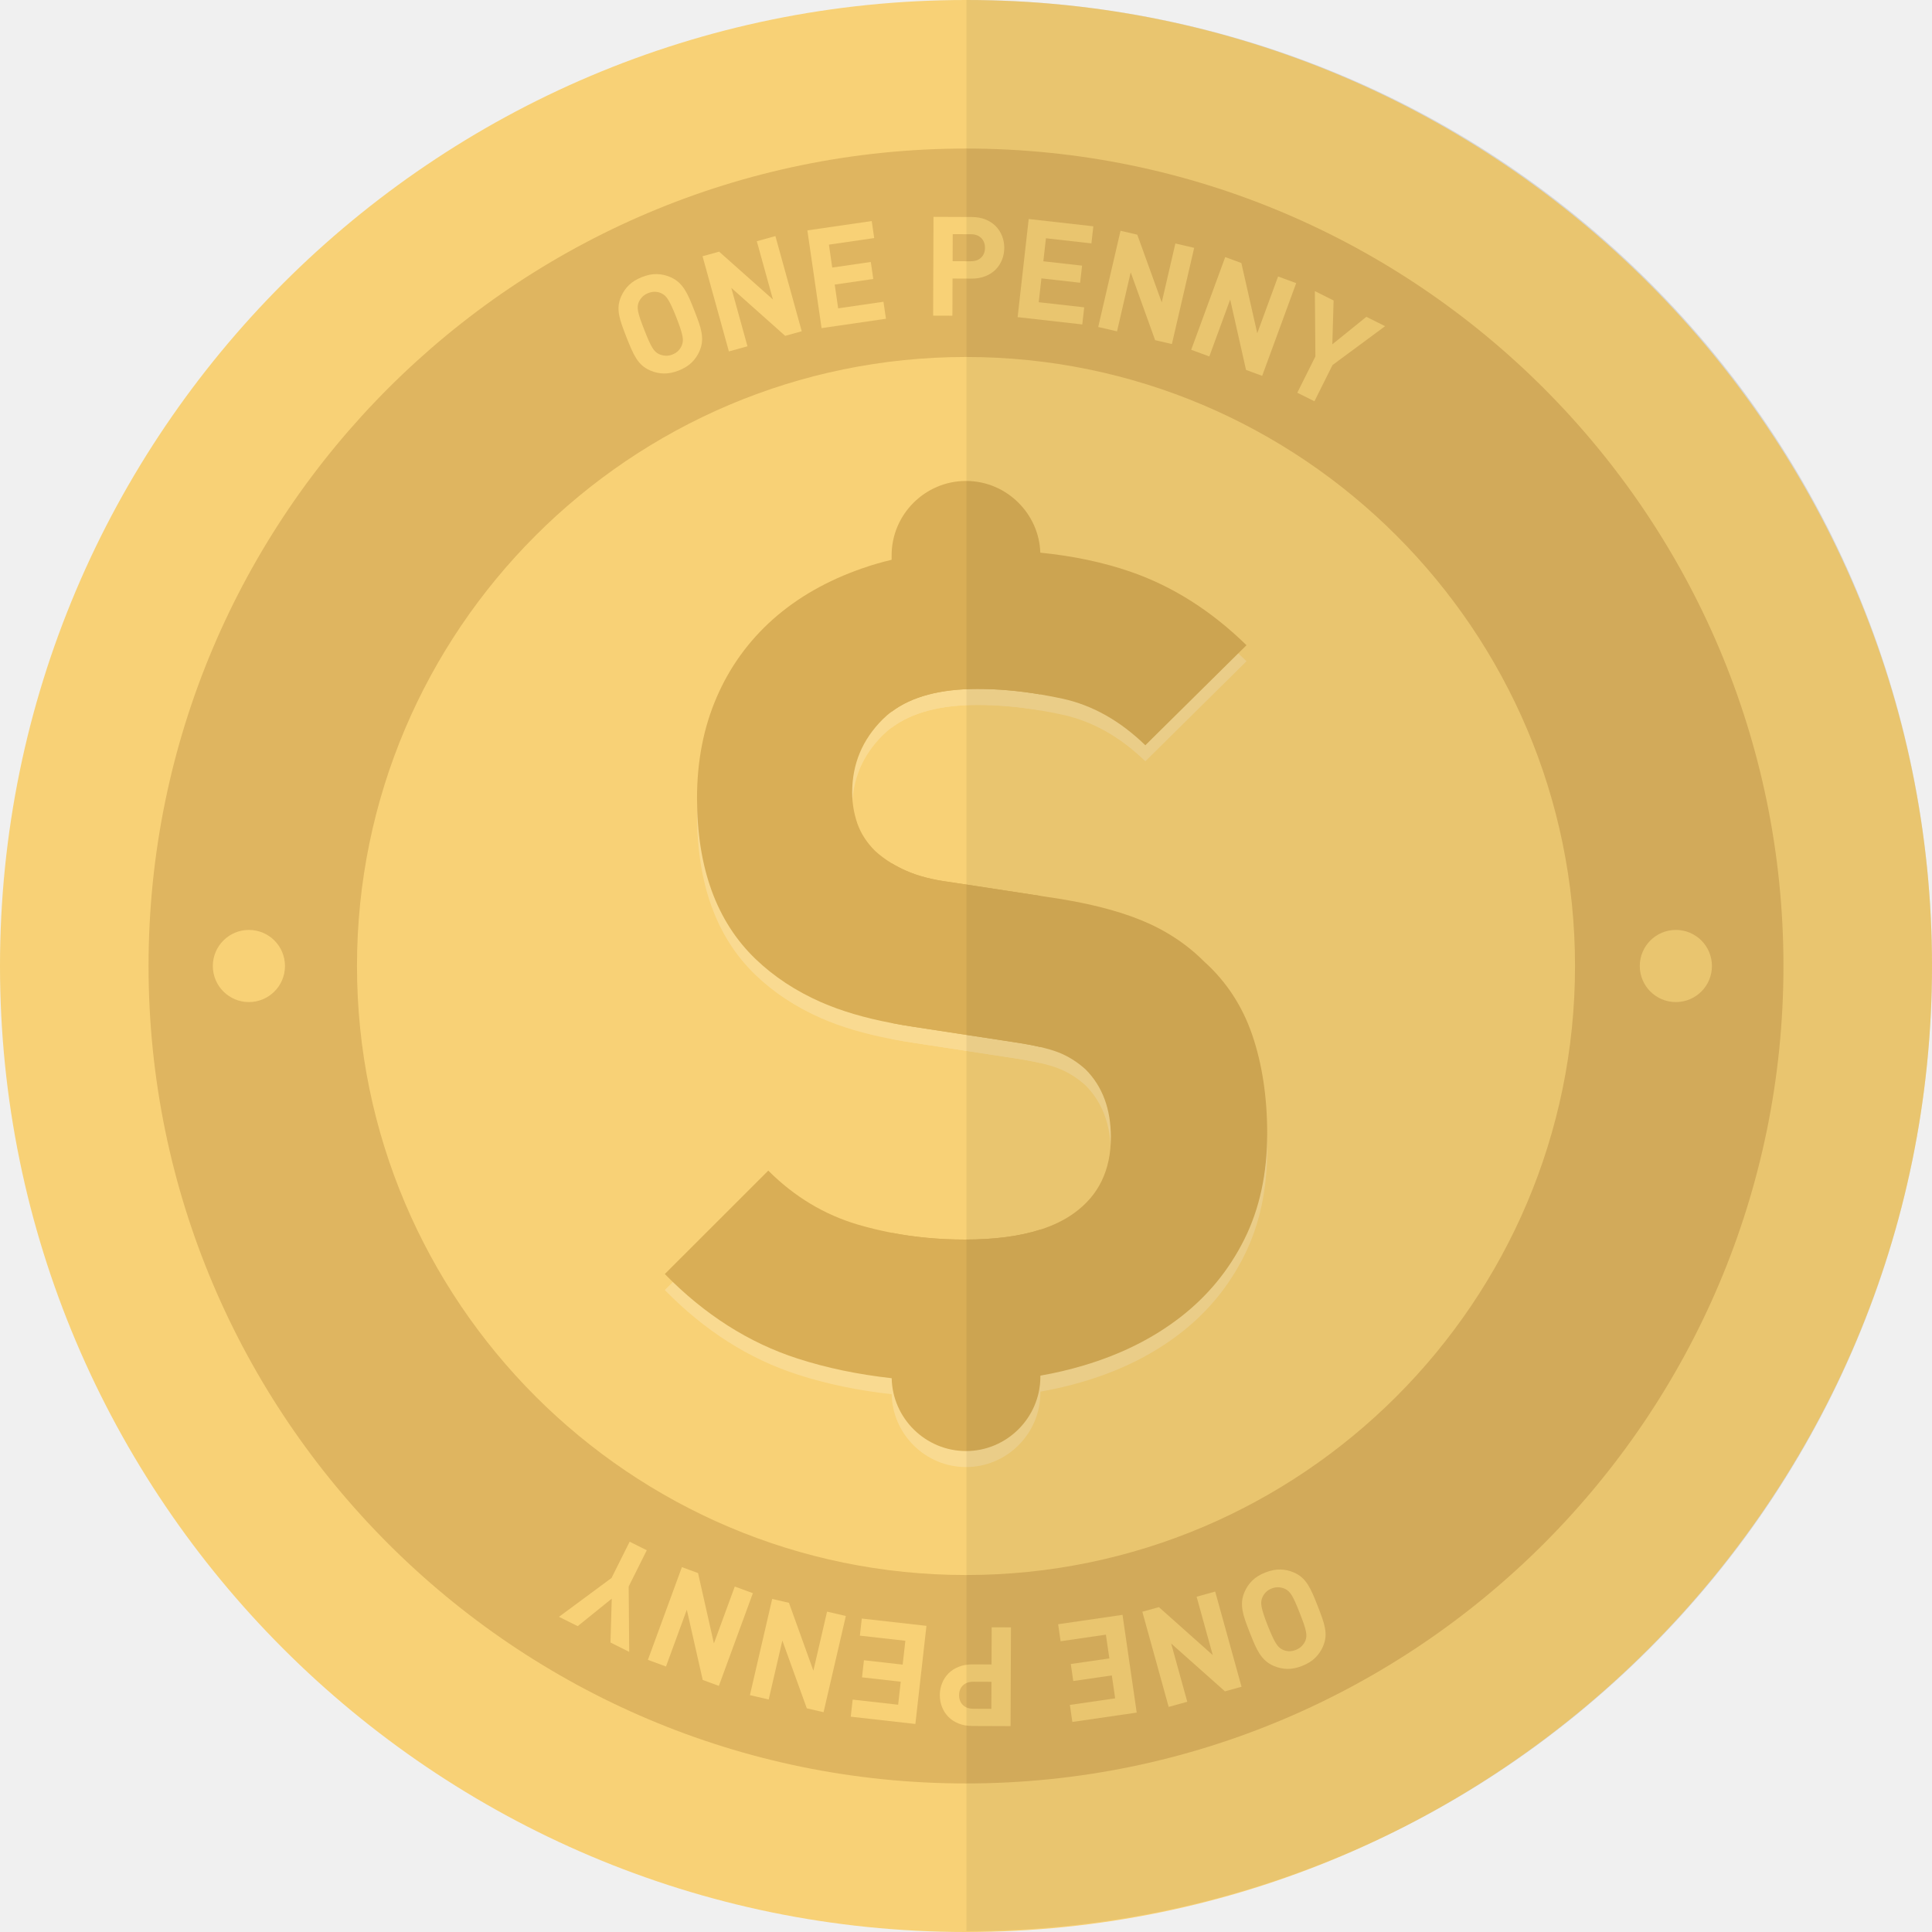
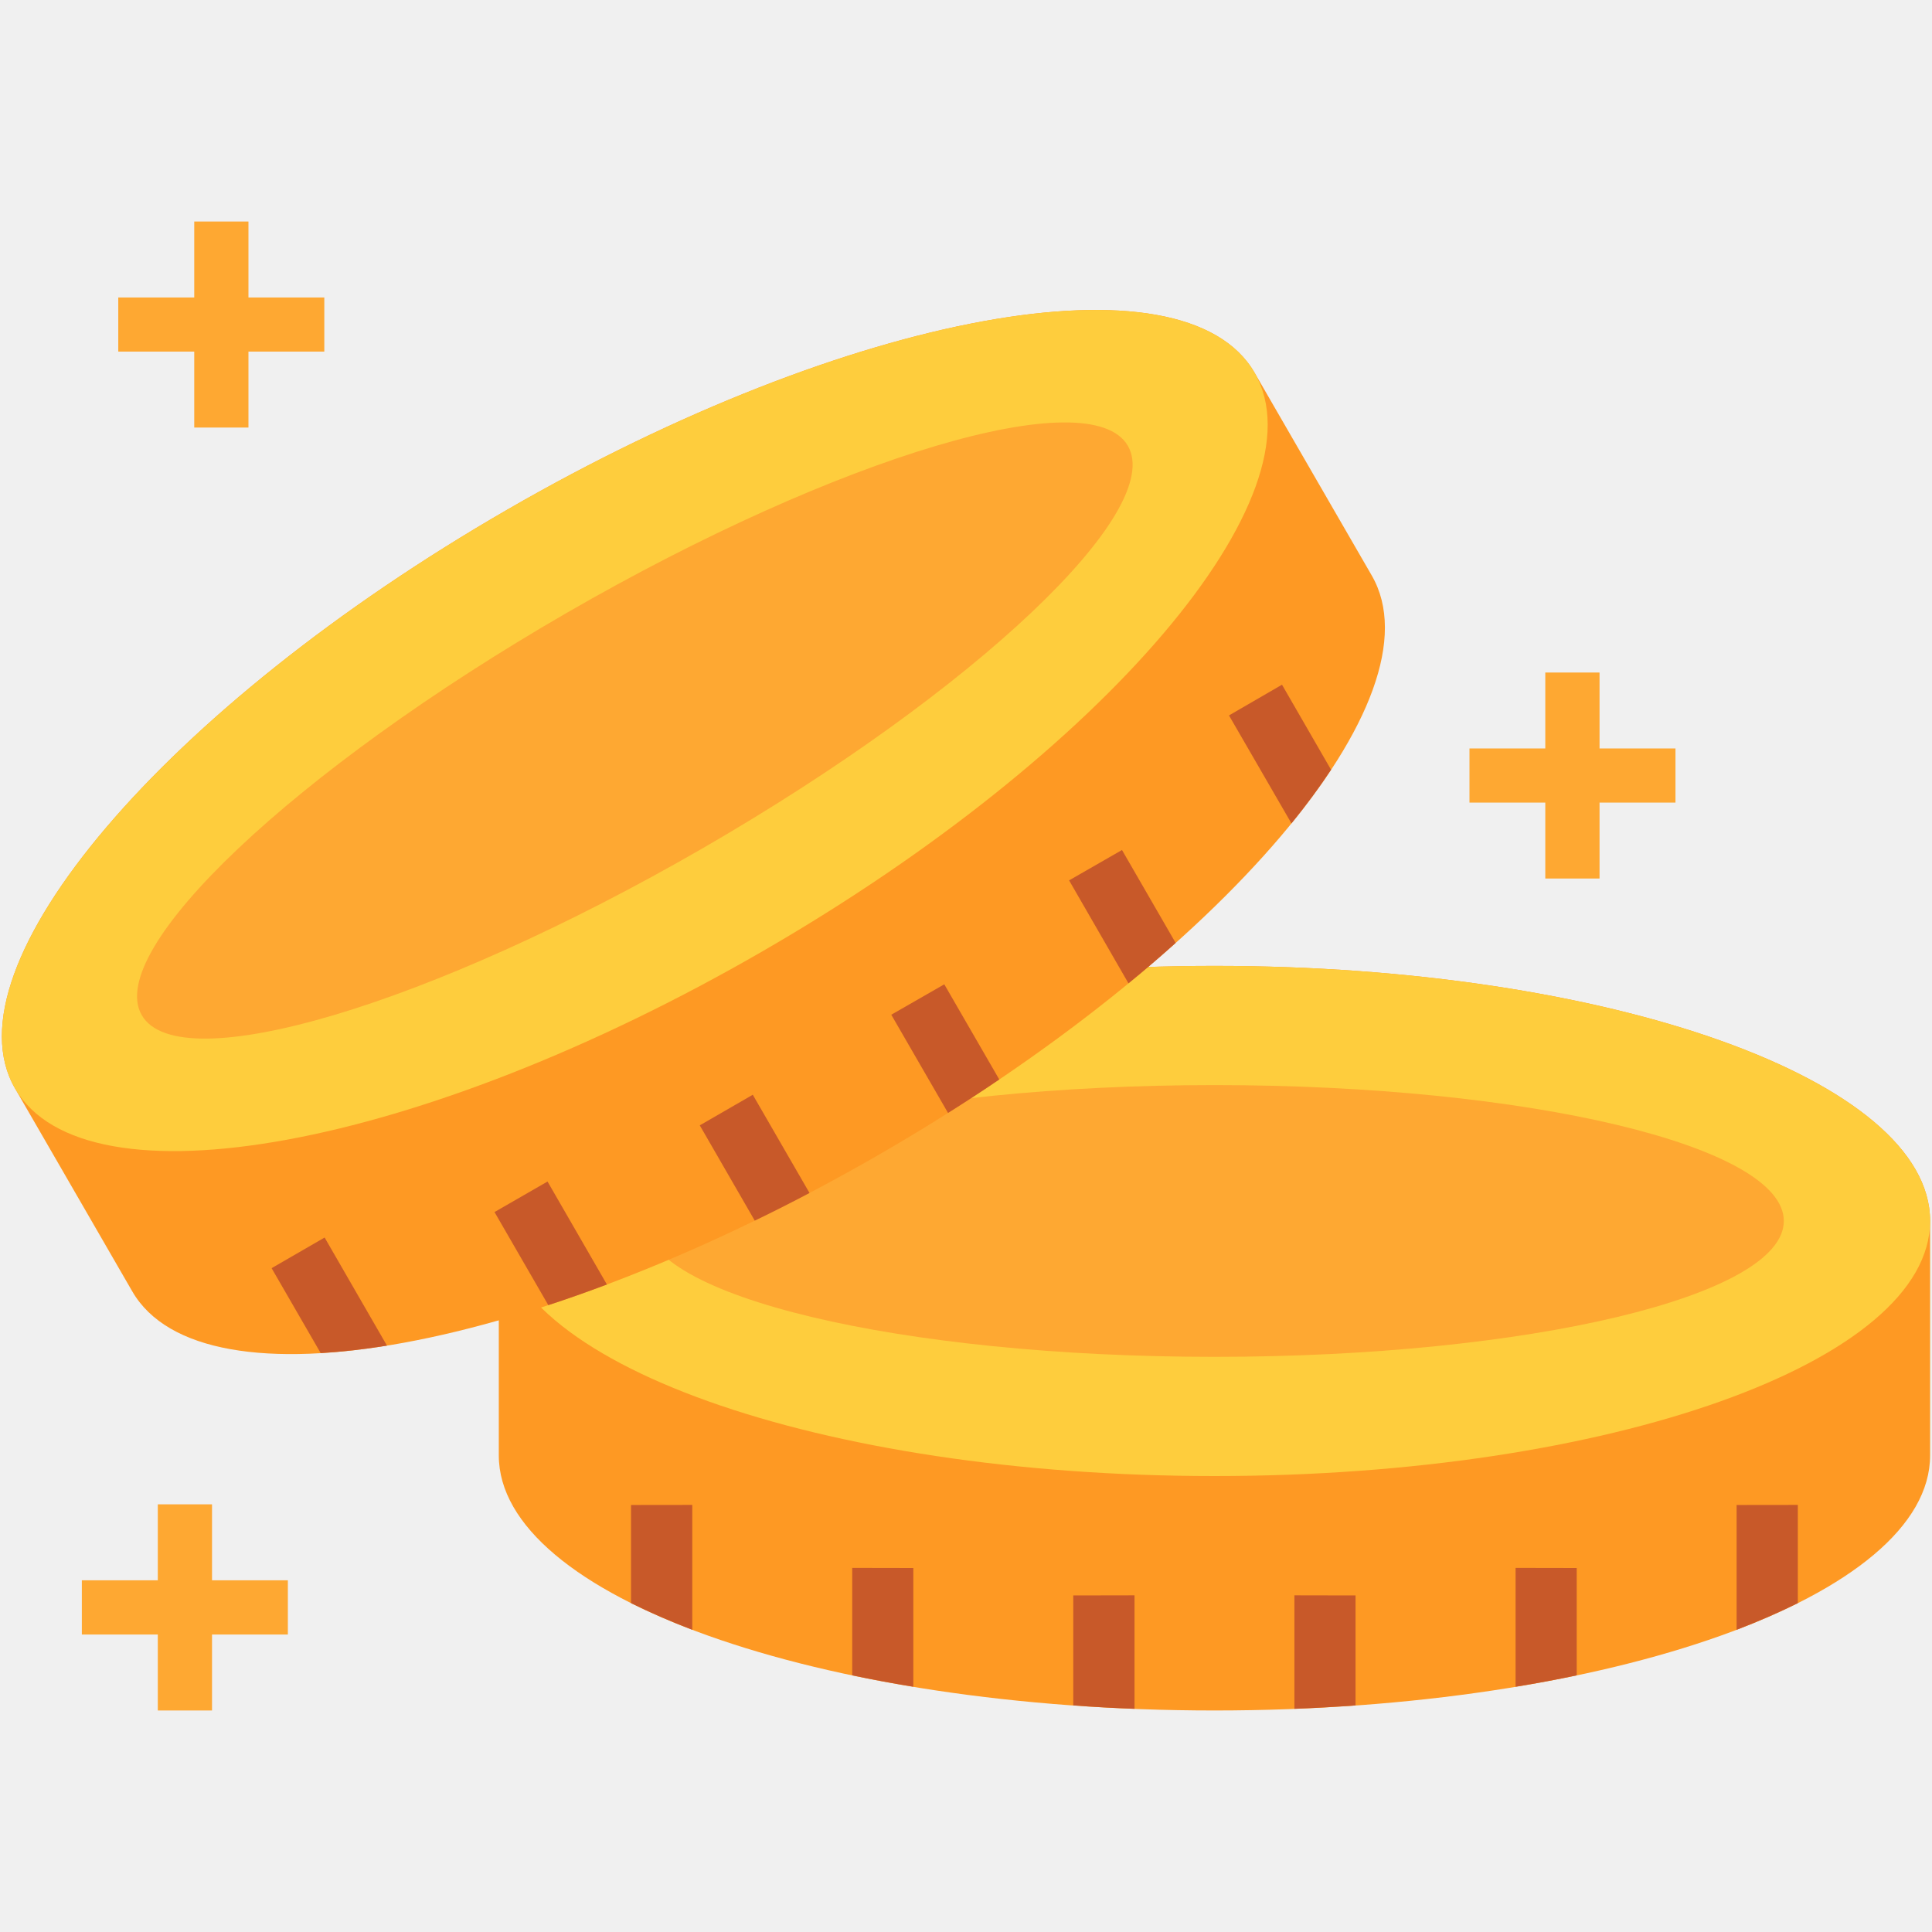
- <svg xmlns="http://www.w3.org/2000/svg" height="800px" width="800px" version="1.1" id="_x34_" viewBox="0 0 512 512" xml:space="preserve">
-   <g>
-     <path style="opacity:0.06;fill:#040000;" d="M256.12,511.759c65.556,0,131.113-24.952,181.02-74.859   c99.814-99.814,99.814-262.225,0-362.038C387.232,24.953,321.676,0,256.12,0L256.12,511.759z" />
-     <g>
-       <path style="fill:#F8D176;" d="M256,512C114.841,512,0,397.159,0,256S114.841,0,256,0s256,114.841,256,256S397.159,512,256,512z" />
-       <g style="opacity:0.2;">
-         <g>
-           <path style="fill:#FFFFFF;" d="M331.858,278.511c-2.639-7.713-6.907-14.208-12.786-19.487      c-4.679-4.679-10.266-8.329-16.762-10.969c-6.496-2.639-14.723-4.679-24.68-6.102l-1.92-0.291l-23.978-3.668      c-4.662-0.6-8.57-1.628-11.723-3.051c-1.32-0.583-2.554-1.234-3.719-1.936c-1.611-0.977-3.051-2.057-4.353-3.24      c-2.245-2.228-3.805-4.662-4.73-7.301c-0.908-2.639-1.371-5.382-1.371-8.227c0-7.524,2.691-13.968,8.073-19.35      c0.737-0.737,1.525-1.423,2.382-2.04c5.348-4.028,12.94-6.033,22.761-6.033c5.33,0,10.883,0.48,16.659,1.457      c1.936,0.326,3.891,0.703,5.879,1.131c7.918,1.731,15.237,5.844,21.938,12.34l26.806-26.514      c-9.341-9.135-19.59-15.631-30.765-19.487c-7.164-2.468-15.133-4.165-23.875-5.039c-4.884-0.514-10.026-0.754-15.425-0.754      c-8.638,0-16.642,0.874-23.978,2.639c-2.657,0.634-5.227,1.371-7.713,2.245c-9.341,3.24-17.259,7.764-23.755,13.54      c-6.496,5.793-11.484,12.7-14.928,20.721c-3.462,8.021-5.176,16.917-5.176,26.669c0,18.476,5.176,32.702,15.528,42.642      c4.885,4.679,10.66,8.484,17.362,11.432c5.296,2.314,11.5,4.165,18.681,5.519c1.937,0.377,3.925,0.72,5.999,1.028l25.897,3.959      c2.913,0.428,5.416,0.891,7.524,1.371c1.868,0.446,3.428,0.891,4.662,1.371c2.639,1.011,5.073,2.537,7.318,4.559      c4.456,4.474,6.701,10.472,6.701,17.979c0,8.741-3.256,15.442-9.752,20.104c-2.502,1.817-5.484,3.274-8.929,4.37      c-5.484,1.765-12.151,2.639-20.018,2.639c-6.684,0-13.163-0.6-19.402-1.8c-3.034-0.583-5.999-1.303-8.929-2.159      c-8.929-2.639-16.848-7.404-23.755-14.311l-27.423,27.405c10.558,10.78,22.281,18.236,35.187,22.401      c7.678,2.485,15.991,4.216,24.938,5.21c6.067,0.686,12.443,1.029,19.093,1.029c7.061,0,13.831-0.566,20.31-1.714      c3.942-0.686,7.781-1.594,11.517-2.708c9.855-2.931,18.373-7.198,25.589-12.786c7.216-5.587,12.854-12.443,16.917-20.567      c4.062-8.124,6.085-17.465,6.085-28.022C335.817,294.964,334.497,286.24,331.858,278.511z" />
-         </g>
-         <path style="fill:#FFFFFF;" d="M275.71,151.407v36.866c-5.776-0.977-11.329-1.457-16.659-1.457     c-9.821,0-17.413,2.005-22.761,6.033v-41.442c0-10.849,8.878-19.71,19.71-19.71c5.416,0,10.352,2.211,13.917,5.793     c3.428,3.411,5.605,8.073,5.776,13.214C275.71,150.944,275.71,151.167,275.71,151.407z" />
-         <path style="fill:#FFFFFF;" d="M275.71,241.662v40.054c-2.108-0.48-4.61-0.943-7.524-1.371l-25.897-3.959     c-2.074-0.309-4.062-0.651-5.999-1.028v-42.351c1.165,0.703,2.399,1.354,3.719,1.936c3.154,1.423,7.061,2.451,11.723,3.051     L275.71,241.662z" />
-         <path style="fill:#FFFFFF;" d="M255.692,332.739c7.867,0,14.534-0.874,20.018-2.639v38.974c0,10.832-8.861,19.71-19.71,19.71     c-10.695,0-19.487-8.655-19.693-19.299c-0.017-0.137-0.017-0.274-0.017-0.411v-38.135     C242.529,332.139,249.007,332.739,255.692,332.739z" />
-       </g>
-       <g style="opacity:0.5;">
-         <path style="fill:#C69949;" d="M256.001,472.633c-119.452,0-216.633-97.181-216.633-216.633s97.18-216.633,216.633-216.633     c119.452,0,216.633,97.18,216.633,216.633S375.453,472.633,256.001,472.633z M256.001,94.604     c-88.994,0-161.396,72.402-161.396,161.396s72.402,161.396,161.396,161.396c88.994,0,161.396-72.402,161.396-161.396     S344.994,94.604,256.001,94.604z" />
-       </g>
-       <g>
-         <path style="fill:#F8D176;" d="M184,82.265c0.458,1.164,0.856,2.222,1.187,3.17c0.334,0.946,0.576,1.846,0.725,2.697     c0.15,0.847,0.19,1.669,0.117,2.461c-0.069,0.789-0.291,1.617-0.664,2.474c-0.497,1.144-1.183,2.144-2.057,3.002     c-0.874,0.854-2.02,1.563-3.434,2.118c-1.411,0.555-2.736,0.819-3.972,0.791c-1.236-0.028-2.425-0.287-3.572-0.786     c-0.855-0.376-1.579-0.827-2.17-1.359c-0.593-0.529-1.119-1.161-1.572-1.89c-0.461-0.729-0.888-1.553-1.29-2.473     c-0.405-0.924-0.833-1.965-1.291-3.129c-0.456-1.162-0.851-2.217-1.183-3.166c-0.336-0.95-0.582-1.846-0.745-2.692     c-0.16-0.841-0.208-1.661-0.134-2.453c0.069-0.791,0.293-1.617,0.664-2.474c0.499-1.144,1.189-2.146,2.077-3.009     c0.885-0.861,2.034-1.568,3.45-2.123c1.414-0.558,2.733-0.819,3.957-0.786c1.221,0.031,2.408,0.295,3.552,0.791     c0.857,0.373,1.581,0.829,2.172,1.359c0.591,0.532,1.118,1.161,1.59,1.884c0.469,0.724,0.905,1.548,1.307,2.466     C183.114,80.06,183.547,81.104,184,82.265z M179.247,84.134c-0.458-1.162-0.86-2.116-1.204-2.861     c-0.347-0.745-0.665-1.35-0.954-1.817c-0.289-0.467-0.566-0.825-0.836-1.07c-0.27-0.253-0.567-0.459-0.893-0.619     c-0.495-0.255-1.047-0.396-1.653-0.437c-0.608-0.039-1.241,0.074-1.902,0.336c-0.66,0.257-1.205,0.611-1.622,1.05     c-0.419,0.444-0.736,0.926-0.947,1.457c-0.128,0.343-0.208,0.697-0.233,1.062c-0.028,0.365,0.011,0.817,0.117,1.356     c0.108,0.538,0.294,1.195,0.559,1.973c0.268,0.778,0.629,1.749,1.088,2.912c0.456,1.162,0.851,2.119,1.187,2.867     c0.334,0.753,0.645,1.354,0.929,1.81s0.559,0.807,0.826,1.055c0.272,0.252,0.569,0.454,0.898,0.618     c0.514,0.241,1.08,0.39,1.694,0.438c0.611,0.05,1.246-0.056,1.91-0.318c0.659-0.26,1.198-0.613,1.612-1.068     c0.412-0.453,0.715-0.941,0.904-1.461c0.13-0.341,0.208-0.695,0.236-1.06c0.026-0.367-0.009-0.813-0.112-1.34     c-0.101-0.525-0.279-1.177-0.534-1.961C180.059,86.273,179.704,85.297,179.247,84.134z" />
-         <path style="fill:#F8D176;" d="M208.075,89.001l-14.273-12.715l4.284,15.481l-4.922,1.363l-6.984-25.224l4.395-1.215     l14.263,12.682l-4.276-15.446l4.927-1.361l6.981,25.22L208.075,89.001z" />
-         <path style="fill:#F8D176;" d="M217.723,86.957l-3.763-25.9l17.059-2.478l0.655,4.511l-12.002,1.744l0.88,6.072l10.224-1.482     l0.652,4.506l-10.219,1.486l0.915,6.295l12.004-1.744l0.657,4.508L217.723,86.957z" />
-         <path style="fill:#F8D176;" d="M266.141,65.704c-0.005,1.105-0.205,2.15-0.602,3.141c-0.396,0.993-0.962,1.859-1.7,2.604     c-0.738,0.744-1.649,1.33-2.728,1.753c-1.081,0.428-2.293,0.637-3.638,0.632l-5.039-0.022l-0.038,9.852l-5.108-0.018     l0.101-26.174l10.144,0.04c1.348,0.005,2.562,0.224,3.64,0.657c1.076,0.431,1.979,1.026,2.712,1.774     c0.731,0.752,1.293,1.624,1.68,2.617C265.954,63.557,266.144,64.599,266.141,65.704z M261.031,65.686     c0.006-1.078-0.329-1.95-1-2.613c-0.671-0.665-1.596-1.002-2.771-1.003l-4.78-0.02l-0.026,7.165l4.78,0.02     c1.173,0.004,2.101-0.316,2.776-0.962C260.685,67.627,261.027,66.764,261.031,65.686z" />
-         <path style="fill:#F8D176;" d="M269.683,84.046l2.934-26.005l17.129,1.93l-0.51,4.529l-12.054-1.357l-0.686,6.1l10.263,1.155     l-0.512,4.531l-10.264-1.158l-0.712,6.319l12.054,1.357l-0.51,4.531L269.683,84.046z" />
-         <path style="fill:#F8D176;" d="M306.119,90.148l-6.472-17.989l-3.624,15.652l-4.979-1.154l5.906-25.498l4.439,1.029l6.484,17.953     l3.615-15.613l4.979,1.154l-5.904,25.496L306.119,90.148z" />
-         <path style="fill:#F8D176;" d="M330.211,98.029l-4.201-18.647l-5.531,15.08l-4.798-1.762l9.015-24.567l4.277,1.571l4.212,18.615     l5.521-15.048l4.796,1.762l-9.015,24.572L330.211,98.029z" />
-         <path style="fill:#F8D176;" d="M353.133,96.742l-4.795,9.6l-4.539-2.264l4.795-9.604l-0.141-17.323l4.964,2.478l-0.337,11.622     l9.022-7.288l4.964,2.478L353.133,96.742z" />
-       </g>
-       <g>
-         <path style="fill:#F8D176;" d="M331.201,432.648c-0.458-1.165-0.856-2.222-1.187-3.17c-0.334-0.946-0.576-1.846-0.725-2.697     c-0.149-0.846-0.19-1.669-0.117-2.46c0.069-0.789,0.291-1.617,0.664-2.475c0.497-1.144,1.183-2.144,2.057-3.002     c0.874-0.854,2.02-1.563,3.434-2.118c1.412-0.555,2.736-0.819,3.972-0.791c1.237,0.028,2.425,0.287,3.572,0.786     c0.855,0.376,1.579,0.827,2.17,1.359c0.593,0.529,1.118,1.161,1.572,1.89c0.461,0.729,0.888,1.553,1.29,2.473     c0.405,0.924,0.832,1.965,1.291,3.129c0.456,1.162,0.851,2.217,1.183,3.165c0.336,0.95,0.582,1.846,0.745,2.692     c0.16,0.841,0.208,1.661,0.134,2.453c-0.069,0.792-0.293,1.617-0.664,2.474c-0.499,1.144-1.189,2.146-2.077,3.01     c-0.885,0.861-2.034,1.568-3.45,2.123c-1.414,0.558-2.733,0.819-3.957,0.786c-1.221-0.031-2.408-0.294-3.552-0.792     c-0.857-0.373-1.582-0.829-2.172-1.359c-0.591-0.532-1.119-1.161-1.59-1.884c-0.469-0.724-0.905-1.548-1.307-2.466     C332.087,434.852,331.655,433.808,331.201,432.648z M335.954,430.778c0.458,1.162,0.86,2.116,1.204,2.861     c0.347,0.745,0.665,1.35,0.954,1.817c0.289,0.467,0.566,0.825,0.836,1.071c0.27,0.253,0.567,0.459,0.893,0.619     c0.495,0.256,1.047,0.396,1.653,0.437c0.608,0.039,1.241-0.073,1.902-0.336c0.659-0.257,1.204-0.611,1.622-1.05     c0.42-0.444,0.736-0.926,0.947-1.457c0.128-0.343,0.208-0.697,0.234-1.062c0.028-0.365-0.011-0.817-0.117-1.355     c-0.108-0.539-0.294-1.195-0.559-1.973c-0.267-0.778-0.629-1.749-1.088-2.912c-0.456-1.162-0.851-2.119-1.187-2.867     c-0.334-0.753-0.645-1.353-0.929-1.81c-0.284-0.456-0.559-0.807-0.826-1.055c-0.272-0.252-0.569-0.454-0.898-0.618     c-0.514-0.241-1.08-0.39-1.694-0.438c-0.611-0.05-1.246,0.056-1.91,0.318c-0.659,0.26-1.198,0.613-1.612,1.068     c-0.412,0.453-0.715,0.941-0.905,1.461c-0.13,0.341-0.208,0.695-0.236,1.06c-0.026,0.367,0.009,0.813,0.112,1.34     c0.101,0.525,0.279,1.177,0.534,1.961C335.143,428.639,335.498,429.616,335.954,430.778z" />
-         <path style="fill:#F8D176;" d="M307.126,425.912l14.273,12.715l-4.284-15.481l4.922-1.363l6.984,25.224l-4.395,1.215     l-14.263-12.682l4.276,15.446l-4.927,1.361l-6.981-25.22L307.126,425.912z" />
-         <path style="fill:#F8D176;" d="M297.479,427.955l3.763,25.9l-17.059,2.478l-0.655-4.511l12.002-1.744l-0.88-6.072l-10.224,1.482     l-0.652-4.506l10.219-1.486l-0.915-6.295l-12.004,1.744l-0.657-4.508L297.479,427.955z" />
-         <path style="fill:#F8D176;" d="M249.06,449.208c0.005-1.105,0.205-2.15,0.602-3.141c0.396-0.993,0.962-1.859,1.7-2.603     c0.738-0.744,1.649-1.33,2.728-1.753c1.081-0.428,2.293-0.637,3.638-0.632l5.038,0.022l0.038-9.852l5.108,0.018l-0.101,26.174     l-10.144-0.04c-1.348-0.005-2.562-0.224-3.64-0.657c-1.076-0.431-1.979-1.026-2.712-1.774c-0.731-0.752-1.293-1.624-1.68-2.617     C249.248,451.355,249.058,450.313,249.06,449.208z M254.171,449.226c-0.006,1.078,0.329,1.95,1,2.613     c0.671,0.665,1.596,1.002,2.771,1.003l4.78,0.02l0.026-7.165l-4.78-0.02c-1.172-0.004-2.101,0.316-2.776,0.962     C254.516,447.285,254.174,448.148,254.171,449.226z" />
-         <path style="fill:#F8D176;" d="M245.519,430.866l-2.934,26.005l-17.129-1.93l0.51-4.529l12.054,1.357l0.686-6.1l-10.264-1.155     l0.512-4.531l10.264,1.158l0.712-6.319l-12.054-1.357l0.51-4.531L245.519,430.866z" />
-         <path style="fill:#F8D176;" d="M209.083,424.764l6.472,17.989l3.624-15.652l4.979,1.154l-5.906,25.498l-4.439-1.029     l-6.484-17.953l-3.615,15.613l-4.979-1.154l5.904-25.496L209.083,424.764z" />
-         <path style="fill:#F8D176;" d="M184.991,416.883l4.2,18.647l5.531-15.08l4.798,1.762l-9.015,24.567l-4.277-1.571l-4.213-18.616     l-5.521,15.048l-4.796-1.762l9.015-24.572L184.991,416.883z" />
-         <path style="fill:#F8D176;" d="M162.068,418.17l4.795-9.6l4.539,2.264l-4.795,9.604l0.141,17.323l-4.964-2.478l0.337-11.622     l-9.022,7.288l-4.964-2.478L162.068,418.17z" />
-       </g>
-       <g>
-         <g>
-           <path style="fill:#D9AE56;" d="M331.858,274.27c-2.639-7.713-6.907-14.208-12.786-19.487      c-4.679-4.679-10.266-8.329-16.762-10.969c-6.496-2.639-14.723-4.679-24.68-6.102l-1.92-0.292l-23.978-3.668      c-4.662-0.6-8.57-1.628-11.723-3.051c-1.32-0.583-2.554-1.234-3.719-1.936c-1.611-0.977-3.051-2.057-4.353-3.24      c-2.245-2.228-3.805-4.662-4.73-7.301c-0.908-2.639-1.371-5.382-1.371-8.227c0-7.524,2.691-13.968,8.073-19.35      c0.737-0.737,1.525-1.423,2.382-2.04c5.348-4.028,12.94-6.033,22.761-6.033c5.33,0,10.883,0.48,16.659,1.457      c1.936,0.326,3.891,0.703,5.879,1.131c7.918,1.731,15.237,5.844,21.938,12.34l26.806-26.514      c-9.341-9.135-19.59-15.631-30.765-19.487c-7.164-2.468-15.133-4.165-23.875-5.039c-4.884-0.514-10.026-0.754-15.425-0.754      c-8.638,0-16.642,0.874-23.978,2.64c-2.657,0.634-5.227,1.371-7.713,2.245c-9.341,3.239-17.259,7.764-23.755,13.54      c-6.496,5.793-11.484,12.7-14.928,20.721c-3.462,8.021-5.176,16.917-5.176,26.669c0,18.476,5.176,32.701,15.528,42.642      c4.885,4.679,10.66,8.484,17.362,11.432c5.296,2.314,11.5,4.165,18.681,5.519c1.937,0.377,3.925,0.72,5.999,1.028l25.897,3.959      c2.913,0.428,5.416,0.891,7.524,1.371c1.868,0.446,3.428,0.891,4.662,1.371c2.639,1.011,5.073,2.537,7.318,4.559      c4.456,4.473,6.701,10.472,6.701,17.979c0,8.741-3.256,15.442-9.752,20.104c-2.502,1.817-5.484,3.274-8.929,4.37      c-5.484,1.765-12.151,2.639-20.018,2.639c-6.684,0-13.163-0.6-19.402-1.8c-3.034-0.583-5.999-1.303-8.929-2.16      c-8.929-2.639-16.848-7.404-23.755-14.311l-27.423,27.405c10.558,10.78,22.281,18.236,35.187,22.401      c7.678,2.485,15.991,4.216,24.938,5.21c6.067,0.686,12.443,1.029,19.093,1.029c7.061,0,13.831-0.566,20.31-1.714      c3.942-0.686,7.781-1.594,11.517-2.708c9.855-2.931,18.373-7.198,25.589-12.786c7.216-5.587,12.854-12.443,16.917-20.567      c4.062-8.124,6.085-17.465,6.085-28.022C335.817,290.724,334.497,282,331.858,274.27z" />
-         </g>
-         <path style="fill:#D9AE56;" d="M275.71,147.167v36.866c-5.776-0.977-11.329-1.457-16.659-1.457     c-9.821,0-17.413,2.005-22.761,6.033v-41.442c0-10.849,8.878-19.71,19.71-19.71c5.416,0,10.352,2.211,13.917,5.793     c3.428,3.411,5.605,8.072,5.776,13.214C275.71,146.704,275.71,146.927,275.71,147.167z" />
-         <path style="fill:#D9AE56;" d="M275.71,237.421v40.054c-2.108-0.48-4.61-0.943-7.524-1.371l-25.897-3.959     c-2.074-0.309-4.062-0.651-5.999-1.028v-42.351c1.165,0.703,2.399,1.354,3.719,1.936c3.154,1.423,7.061,2.451,11.723,3.051     L275.71,237.421z" />
-         <path style="fill:#D9AE56;" d="M255.692,328.498c7.867,0,14.534-0.874,20.018-2.639v38.974c0,10.832-8.861,19.71-19.71,19.71     c-10.695,0-19.487-8.655-19.693-19.299c-0.017-0.137-0.017-0.274-0.017-0.411v-38.134     C242.529,327.898,249.007,328.498,255.692,328.498z" />
-       </g>
-       <g>
-         <circle style="fill:#F8D176;" cx="65.963" cy="256" r="9.56" />
-         <circle style="fill:#F8D176;" cx="444.121" cy="256" r="9.56" />
-       </g>
-     </g>
-     <path style="opacity:0.06;fill:#040000;" d="M256.12,511.759c65.556,0,131.113-24.952,181.02-74.859   c99.814-99.814,99.814-262.225,0-362.038C387.232,24.953,321.676,0,256.12,0L256.12,511.759z" />
-   </g>
+ <svg xmlns="http://www.w3.org/2000/svg" width="50" height="50" viewBox="0 0 50 50" fill="none">
+   <path fill-rule="evenodd" clip-rule="evenodd" d="M12.909 31.598C12.909 27.954 21.2 24.997 31.432 24.997C41.66 24.997 49.951 27.954 49.951 31.598V37.666C49.951 41.31 41.66 44.267 31.432 44.267C21.2 44.267 12.909 41.31 12.909 37.666C12.909 35.643 12.909 33.621 12.909 31.598Z" fill="#FE9923" />
+   <path fill-rule="evenodd" clip-rule="evenodd" d="M31.432 24.997C41.66 24.997 49.951 27.954 49.951 31.598C49.951 35.245 41.66 38.2 31.432 38.2C21.2 38.2 12.909 35.245 12.909 31.598C12.909 27.954 21.2 24.997 31.432 24.997Z" fill="#FECD3D" />
+   <path fill-rule="evenodd" clip-rule="evenodd" d="M31.431 28.082C39.569 28.082 46.165 29.658 46.165 31.598C46.165 33.541 39.569 35.115 31.431 35.115C23.294 35.115 16.695 33.541 16.695 31.598C16.695 29.658 23.294 28.082 31.431 28.082Z" fill="#FEA832" />
+   <path d="M22.055 40.577L23.637 40.58V43.653C23.095 43.565 22.569 43.466 22.055 43.358V40.577ZM44.943 38.949V42.179C45.514 41.96 46.042 41.73 46.528 41.489V38.947L44.943 38.949ZM27.776 44.136C28.298 44.176 28.827 44.204 29.361 44.224V41.287L27.776 41.29V44.136ZM16.331 41.489C16.817 41.73 17.346 41.96 17.916 42.179V38.947L16.331 38.949V41.489ZM33.499 44.224C34.036 44.204 34.561 44.173 35.081 44.136V41.29L33.499 41.287V44.224ZM39.223 43.653C39.765 43.565 40.294 43.466 40.805 43.358V40.58L39.223 40.577V43.653Z" fill="#C85929" />
+   <path d="M5.487 38.932V40.898H7.45V42.301H5.487V44.267H4.084V42.301H2.118V40.898H4.084V38.932H5.487Z" fill="#FEA832" />
+   <path d="M41.396 17.405V19.37H43.361V20.771H41.396V22.736H39.992V20.771H38.03V19.37H39.992V17.405H41.396Z" fill="#FEA832" />
+   <path d="M6.43 5.733V7.699H8.393V9.099H6.43V11.065H5.027V9.099H3.061V7.699H5.027V5.733H6.43Z" fill="#FEA832" />
+   <path fill-rule="evenodd" clip-rule="evenodd" d="M0.388 28.167C-1.435 25.009 4.268 18.302 13.128 13.19C21.987 8.074 30.645 6.489 32.468 9.645C33.48 11.397 34.491 13.147 35.502 14.896C37.325 18.055 31.622 24.761 22.762 29.874C13.903 34.99 5.245 36.578 3.422 33.419C2.411 31.669 1.4 29.917 0.388 28.167Z" fill="#FE9923" />
+   <path fill-rule="evenodd" clip-rule="evenodd" d="M13.128 13.19C21.987 8.074 30.645 6.489 32.468 9.645C34.292 12.803 28.588 19.509 19.729 24.622C10.872 29.738 2.212 31.323 0.388 28.167C-1.435 25.009 4.268 18.302 13.128 13.19Z" fill="#FECD3D" />
+   <path fill-rule="evenodd" clip-rule="evenodd" d="M14.67 15.859C21.717 11.792 28.219 9.858 29.19 11.539C30.162 13.221 25.234 17.882 18.187 21.952C11.139 26.02 4.64 27.954 3.669 26.273C2.698 24.591 7.623 19.93 14.67 15.859Z" fill="#FEA832" />
+   <path d="M19.482 28.332L20.95 30.874C20.476 31.124 20.005 31.363 19.533 31.59L18.11 29.124L19.482 28.332ZM7.029 32.82L8.299 35.018C8.839 34.987 9.412 34.922 10.015 34.825L8.401 32.027L7.029 32.82ZM12.798 31.368L14.19 33.777C14.687 33.615 15.193 33.436 15.707 33.243L14.17 30.578L12.798 31.368ZM23.066 26.261L24.535 28.803C24.987 28.519 25.43 28.23 25.861 27.937L24.438 25.474L23.066 26.261ZM33.178 17.72L31.806 18.515L33.423 21.31C33.806 20.839 34.15 20.373 34.448 19.921L33.178 17.72ZM27.668 22.784L29.205 25.449C29.631 25.102 30.037 24.753 30.426 24.403L29.037 21.998L27.668 22.784Z" fill="#C85929" />
</svg>
